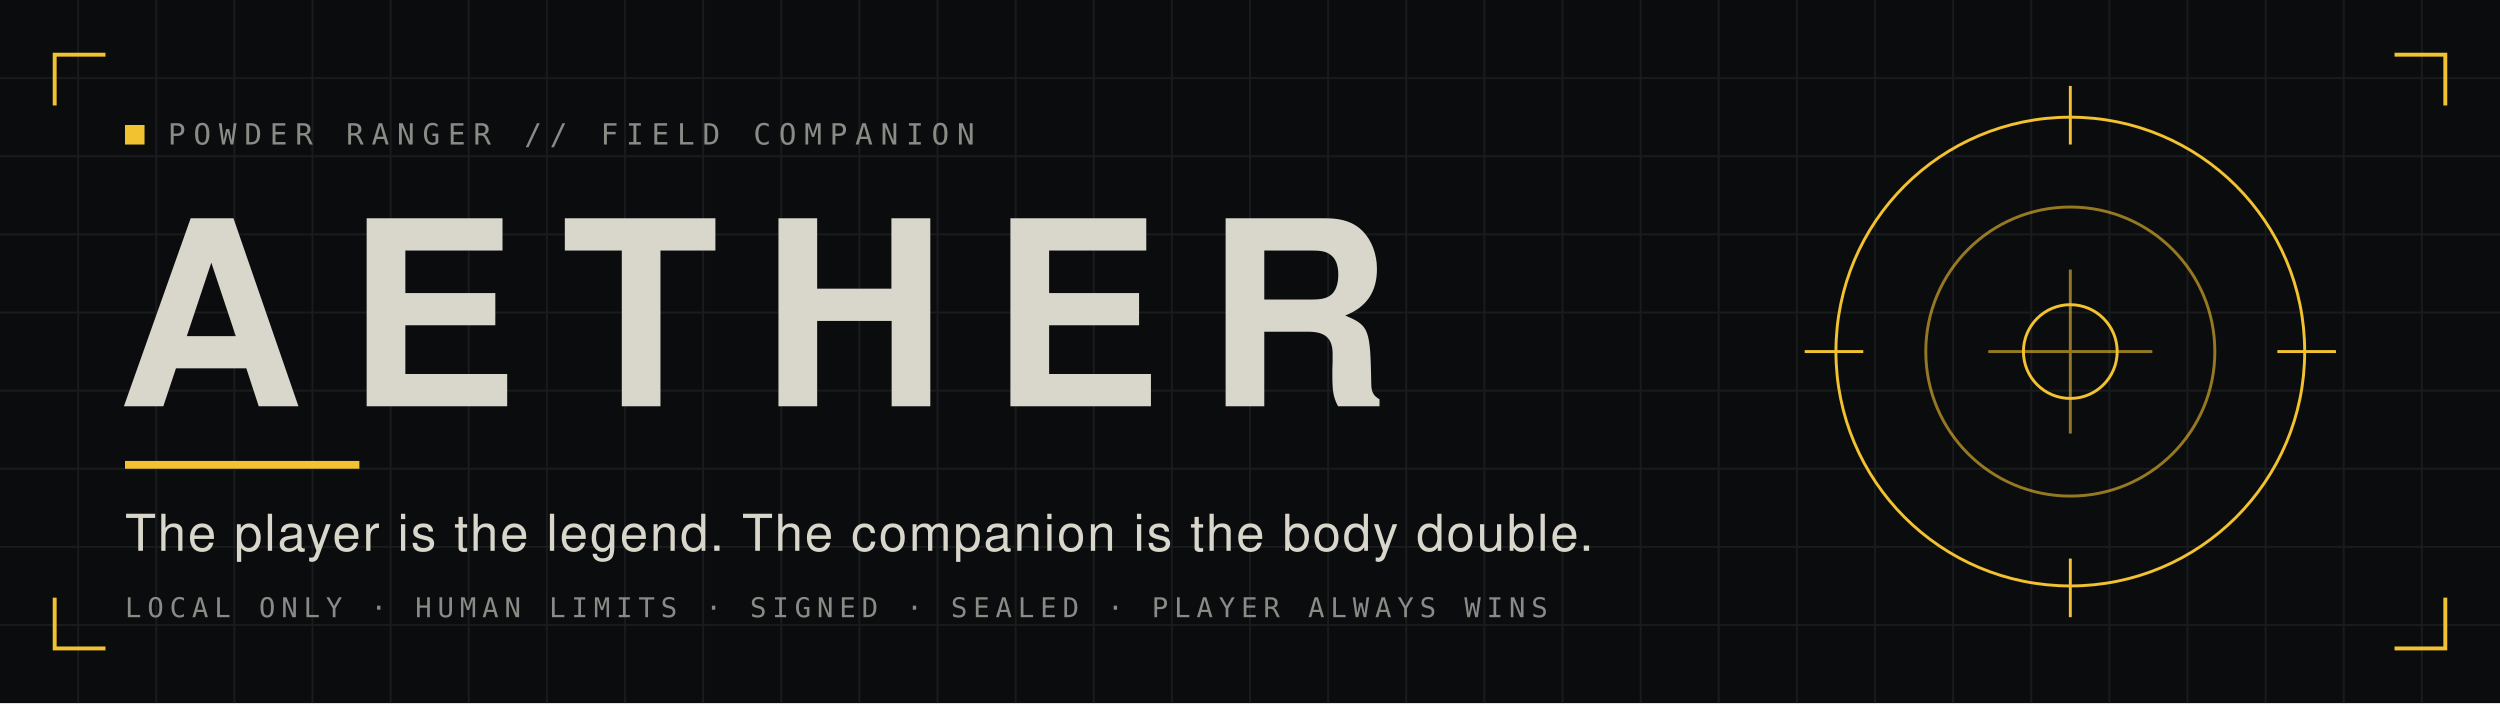
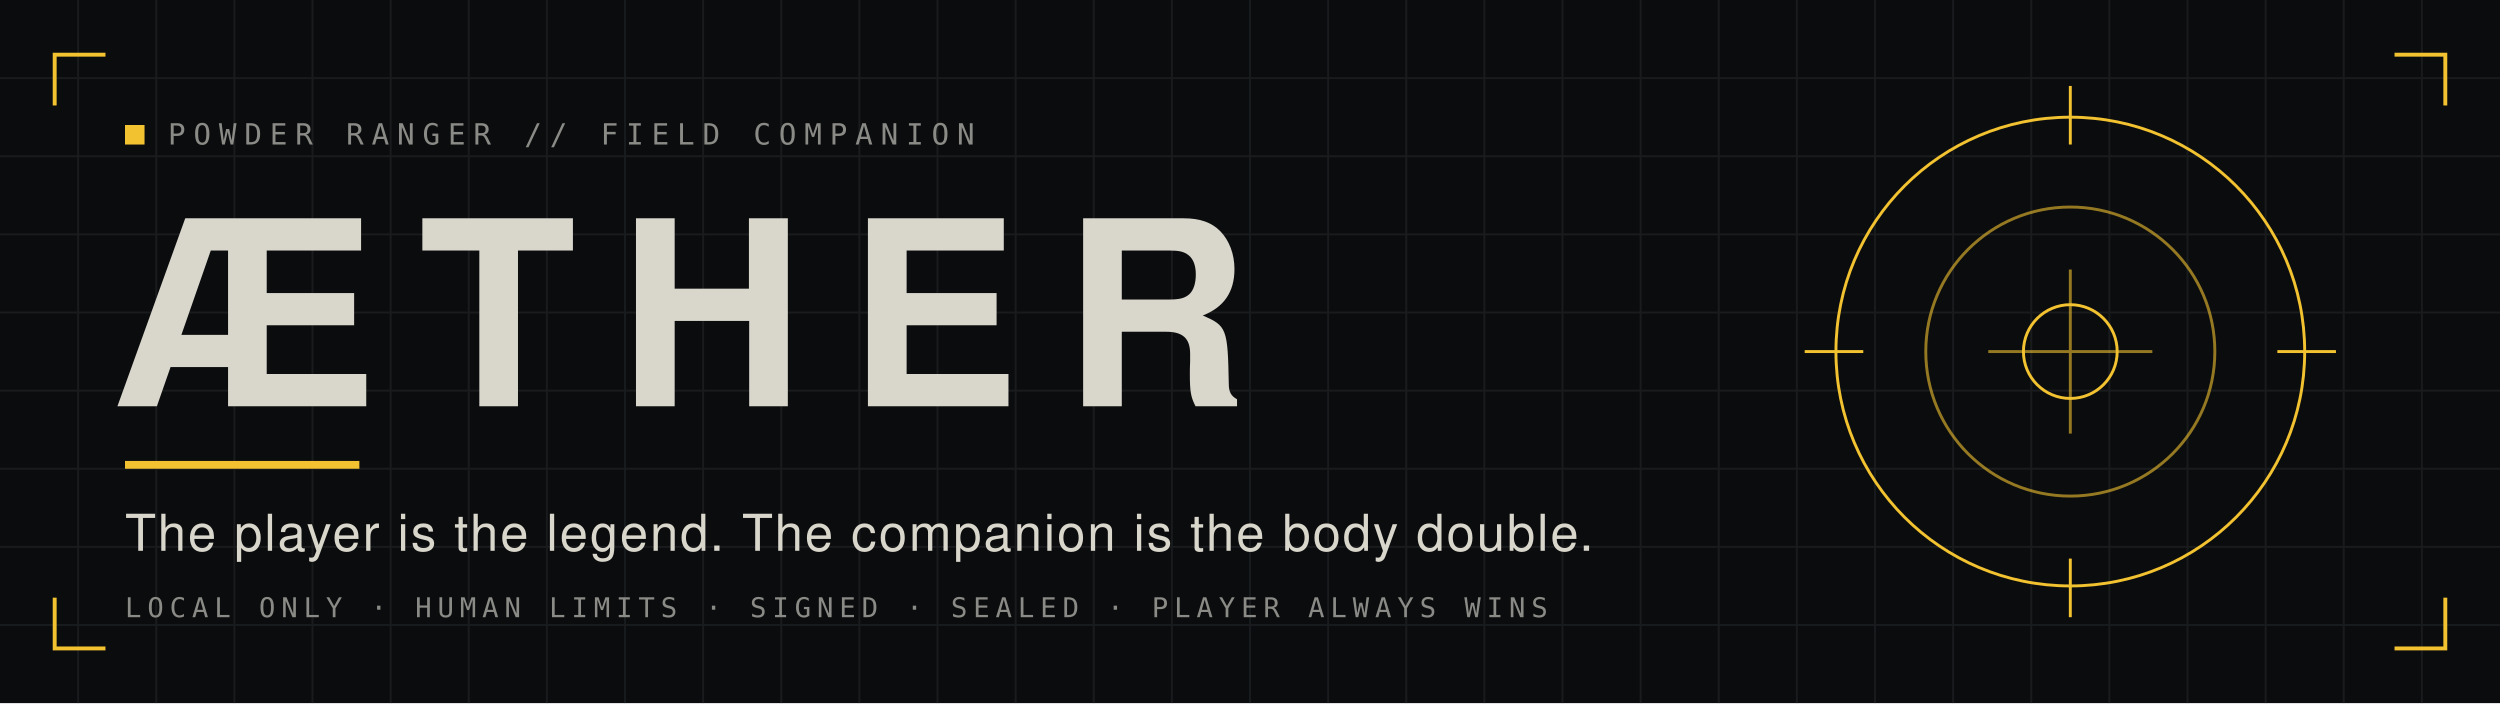
- <svg xmlns="http://www.w3.org/2000/svg" viewBox="0 0 1280 360" width="1280" height="360" role="img" aria-label="Aether: a local, accessibility-first game companion">
+ <svg xmlns="http://www.w3.org/2000/svg" viewBox="0 0 1280 360" width="1280" height="360" role="img" aria-label="Æther: a local, accessibility-first game companion">
  <rect width="1280" height="360" fill="#0b0c0d" />
  <g stroke="#2a2d31" stroke-width="1" opacity=".45">
    <path d="M40 0V360" />
    <path d="M80 0V360" />
    <path d="M120 0V360" />
    <path d="M160 0V360" />
    <path d="M200 0V360" />
    <path d="M240 0V360" />
    <path d="M280 0V360" />
    <path d="M320 0V360" />
    <path d="M360 0V360" />
    <path d="M400 0V360" />
    <path d="M440 0V360" />
    <path d="M480 0V360" />
    <path d="M520 0V360" />
    <path d="M560 0V360" />
    <path d="M600 0V360" />
    <path d="M640 0V360" />
    <path d="M680 0V360" />
    <path d="M720 0V360" />
    <path d="M760 0V360" />
    <path d="M800 0V360" />
    <path d="M840 0V360" />
    <path d="M880 0V360" />
    <path d="M920 0V360" />
    <path d="M960 0V360" />
    <path d="M1000 0V360" />
    <path d="M1040 0V360" />
    <path d="M1080 0V360" />
    <path d="M1120 0V360" />
    <path d="M1160 0V360" />
    <path d="M1200 0V360" />
    <path d="M1240 0V360" />
    <path d="M0 40H1280" />
    <path d="M0 80H1280" />
    <path d="M0 120H1280" />
    <path d="M0 160H1280" />
    <path d="M0 200H1280" />
    <path d="M0 240H1280" />
    <path d="M0 280H1280" />
    <path d="M0 320H1280" />
  </g>
  <g stroke="#f2c230" fill="none" stroke-width="1.5">
    <circle cx="1060" cy="180" r="120" />
    <circle cx="1060" cy="180" r="74" opacity=".6" />
    <circle cx="1060" cy="180" r="24" />
    <path d="M1166 180L1196 180" />
    <path d="M954 180L924 180" />
    <path d="M1060 286L1060 316" />
    <path d="M1060 74L1060 44" />
    <path d="M1018 180H1102M1060 138V222" opacity=".6" />
  </g>
  <g stroke="#f2c230" stroke-width="2" fill="none">
    <path d="M28 54V28H54" />
    <path d="M1226 28H1252V54" />
    <path d="M28 306V332H54" />
    <path d="M1226 332H1252V306" />
  </g>
  <rect x="64" y="64" width="10" height="10" fill="#f2c230" />
  <text x="86" y="74" font-family="ui-monospace,'SF Mono',Menlo,Consolas,'DejaVu Sans Mono',monospace" font-size="15" letter-spacing="4" fill="#8a8b86">POWDER RANGER  //  FIELD COMPANION</text>
-   <text x="60" y="208" font-family="'Helvetica Neue',Helvetica,Arial,sans-serif" font-size="132" font-weight="700" letter-spacing="22" fill="#d9d6cc">AETHER</text>
+   <text x="60" y="208" font-family="'Helvetica Neue',Helvetica,Arial,sans-serif" font-size="132" font-weight="700" letter-spacing="22" fill="#d9d6cc">ÆTHER</text>
  <rect x="64" y="236" width="120" height="4" fill="#f2c230" />
  <text x="64" y="282" font-family="'Helvetica Neue',Helvetica,Arial,sans-serif" font-size="26" letter-spacing="1" fill="#d9d6cc">The player is the legend. The companion is the body double.</text>
  <text x="64" y="316" font-family="ui-monospace,'SF Mono',Menlo,Consolas,'DejaVu Sans Mono',monospace" font-size="14" letter-spacing="3" fill="#8a8b86">LOCAL ONLY  ·  HUMAN LIMITS  ·  SIGNED  ·  SEALED  ·  PLAYER ALWAYS WINS</text>
</svg>
